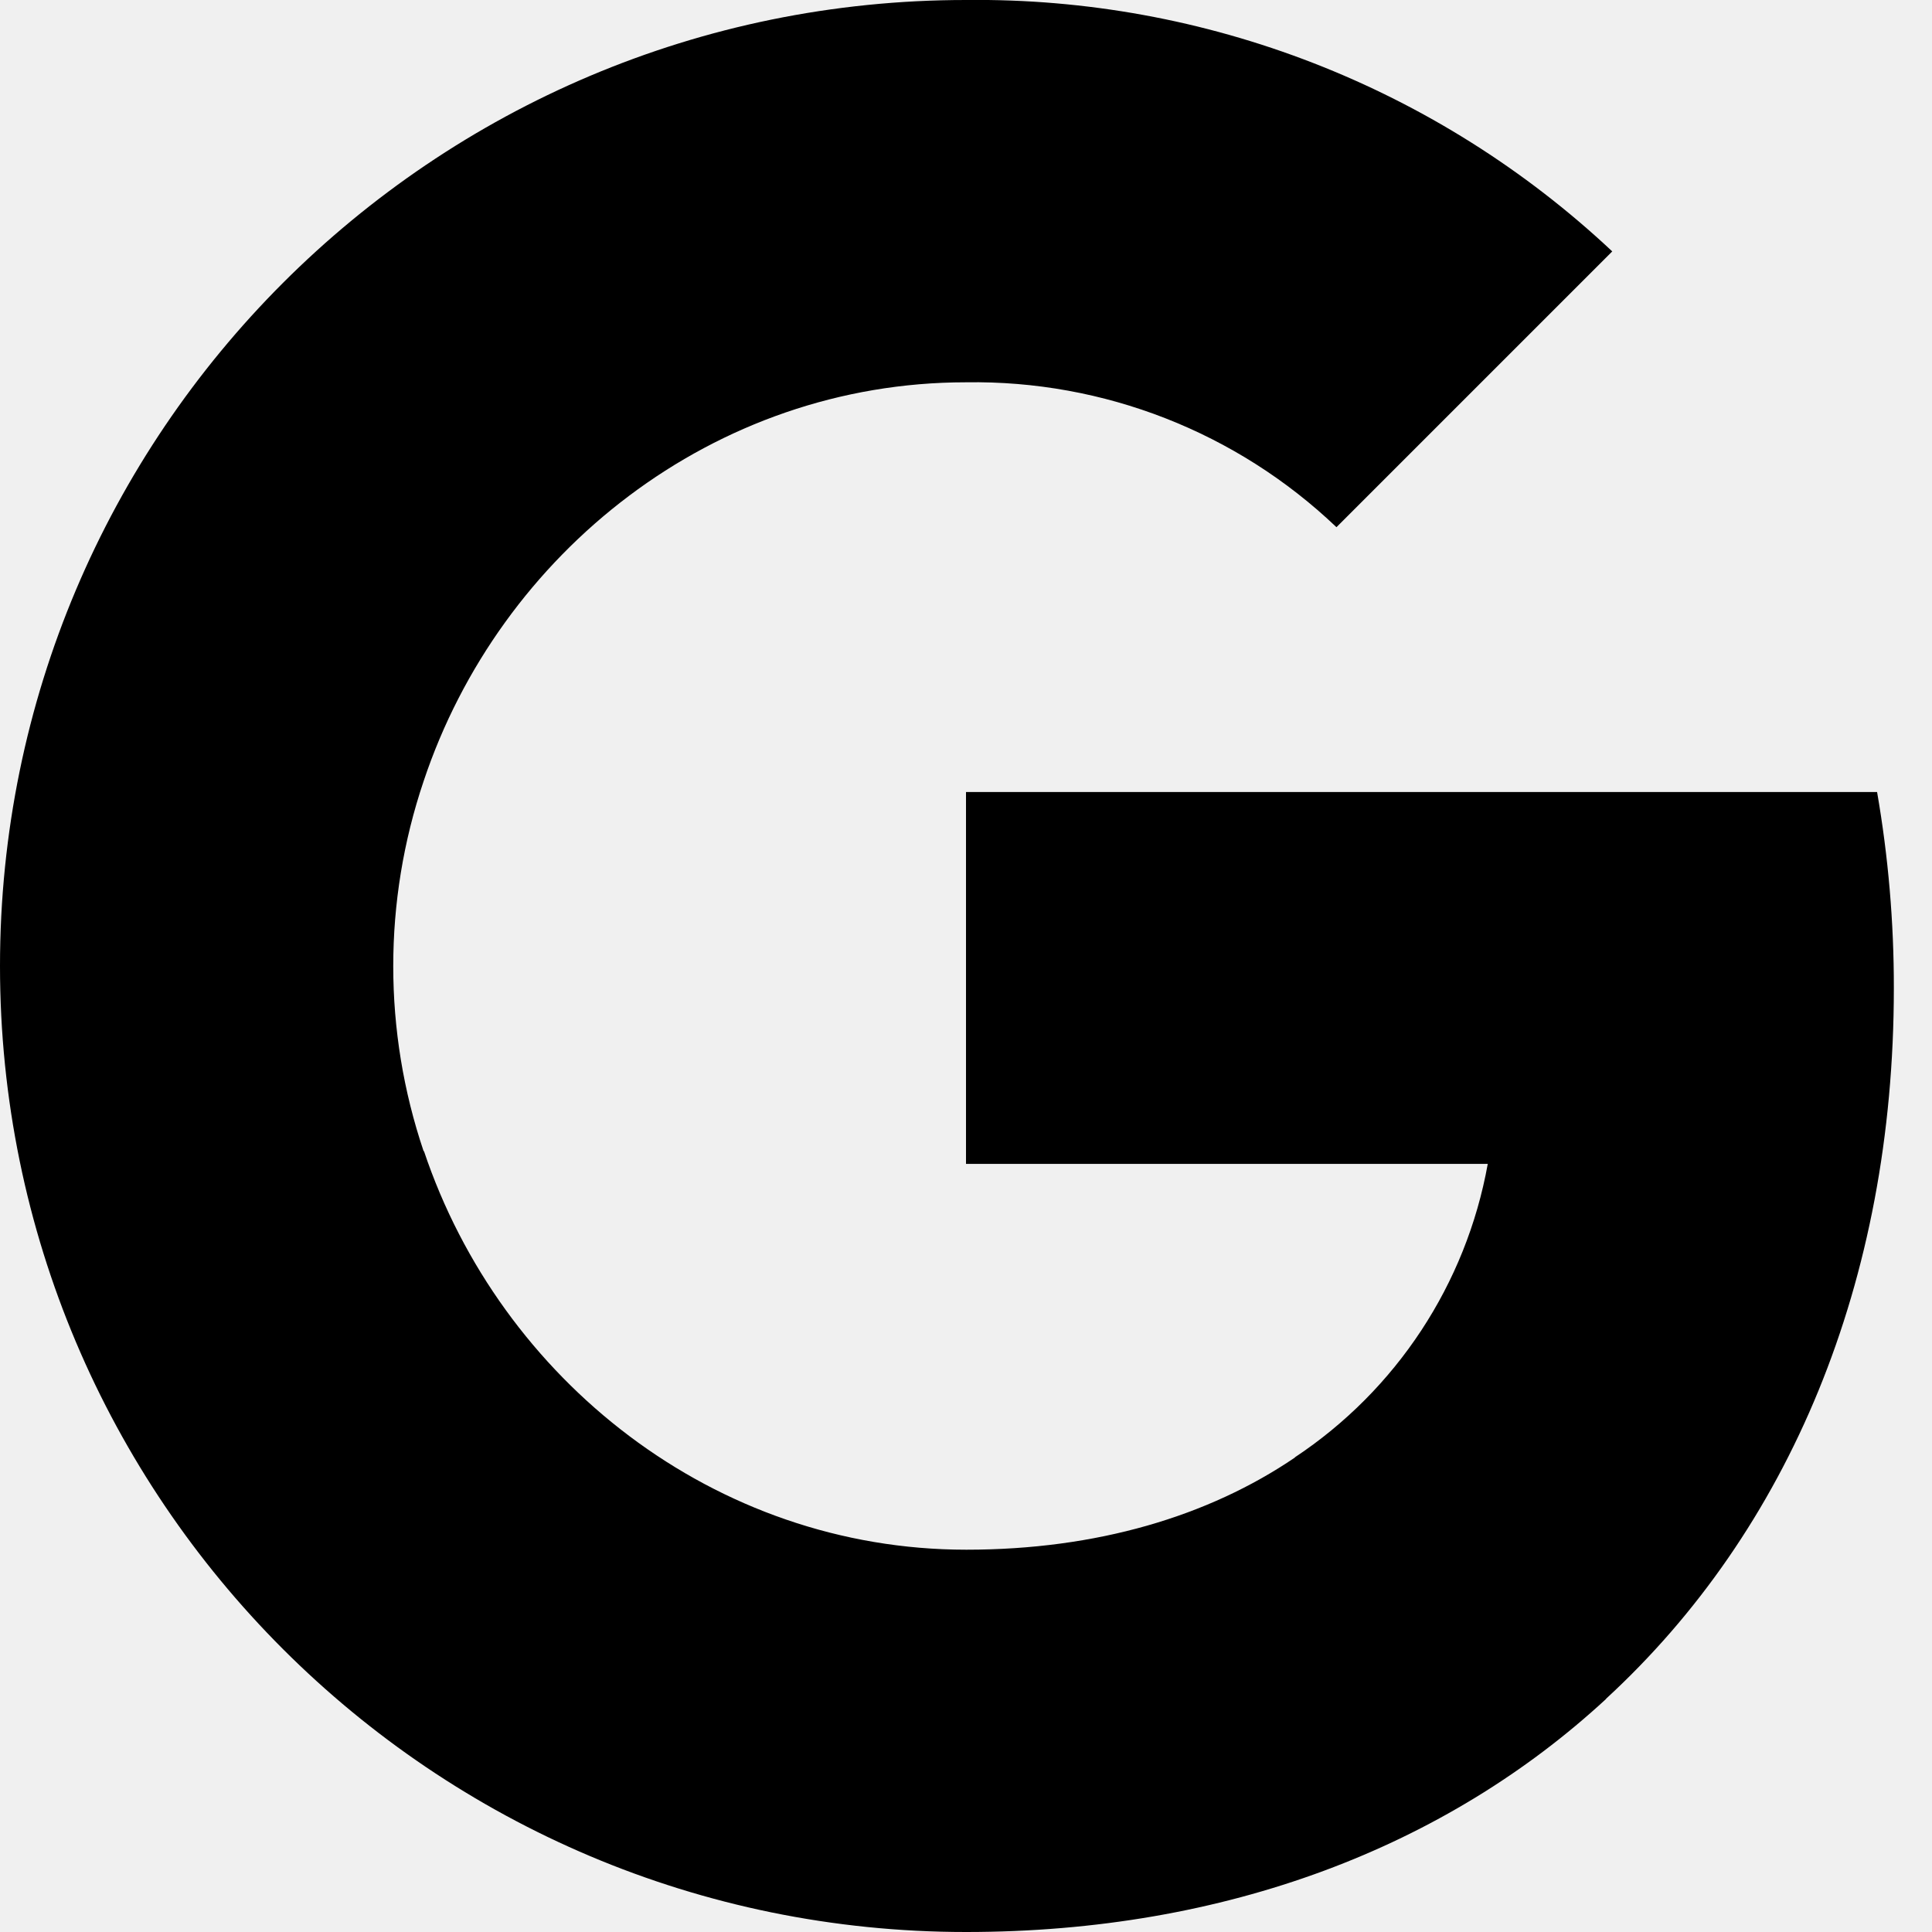
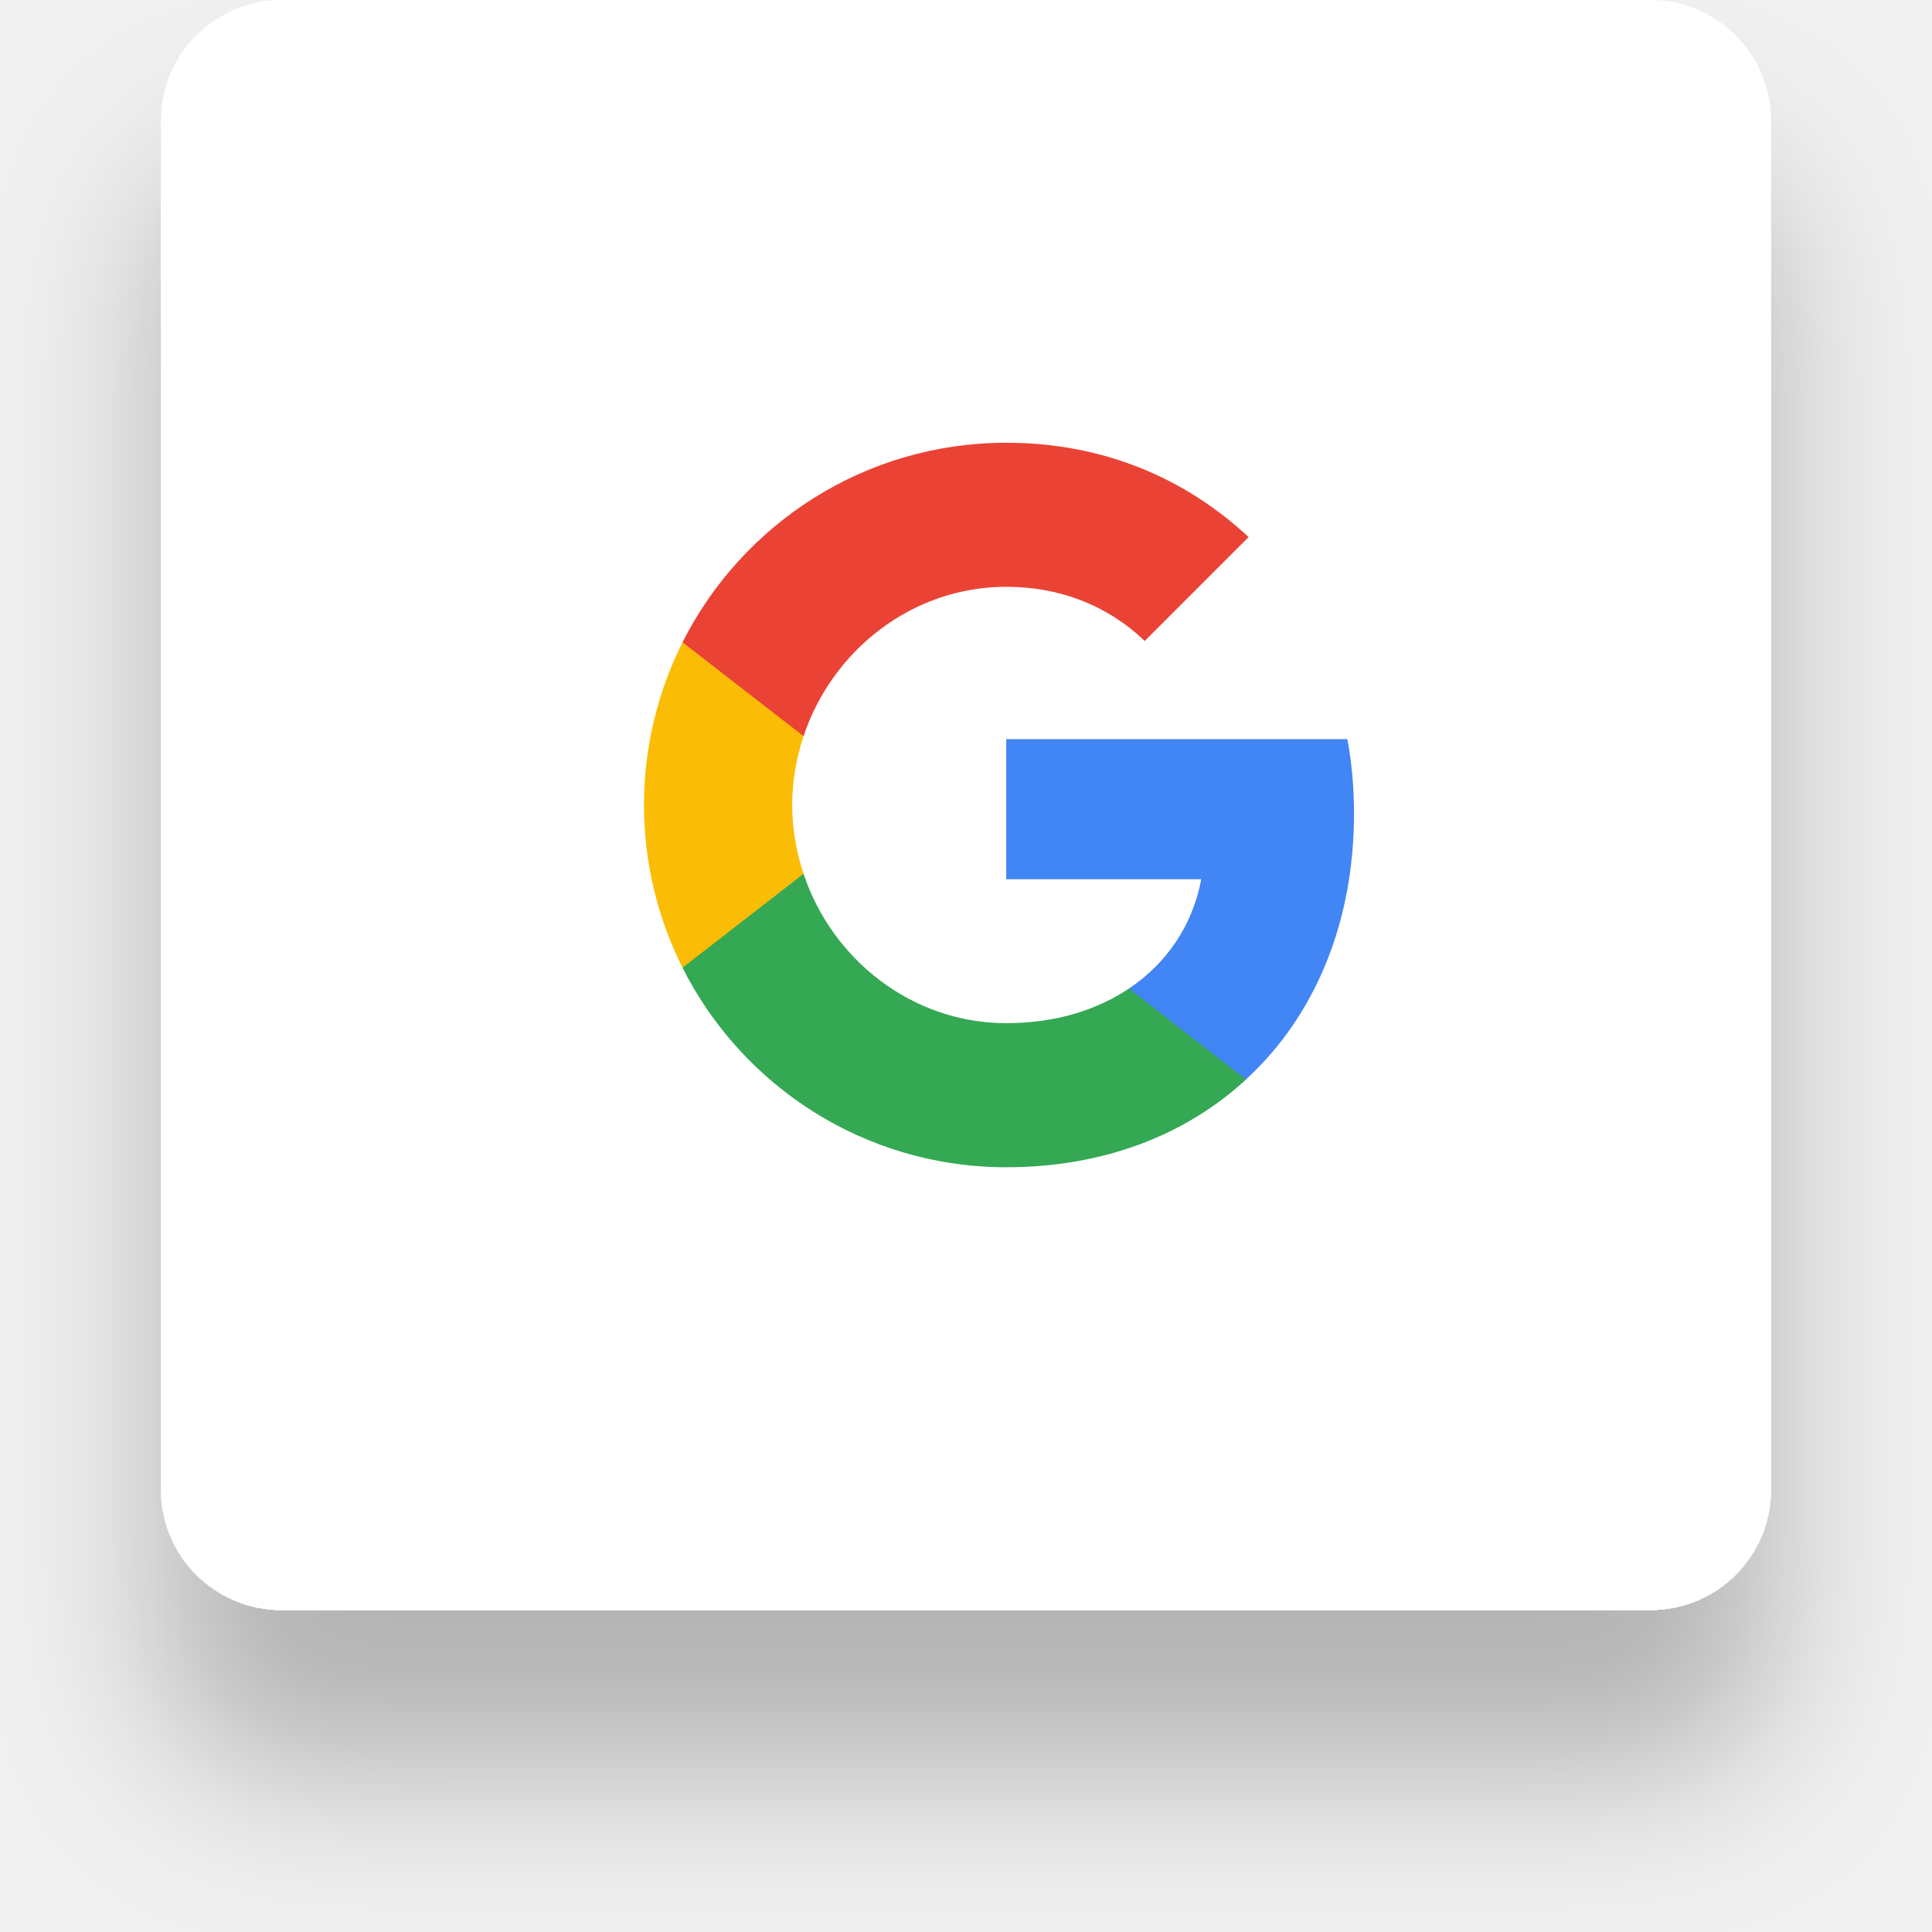
- <svg xmlns="http://www.w3.org/2000/svg" width="40" height="40" fill="currentColor" class="bi bi-google" viewBox="0 0 16 16">
-   <path d="M15.545 6.558a9.42 9.42 0 0 1 .139 1.626c0 2.434-.87 4.492-2.384 5.885h.002C11.978 15.292 10.158 16 8 16A8 8 0 1 1 8 0a7.689 7.689 0 0 1 5.352 2.082l-2.284 2.284A4.347 4.347 0 0 0 8 3.166c-2.087 0-3.86 1.408-4.492 3.304a4.792 4.792 0 0 0 0 3.063h.003c.635 1.893 2.405 3.301 4.492 3.301 1.078 0 2.004-.276 2.722-.764h-.003a3.702 3.702 0 0 0 1.599-2.431H8v-3.08h7.545z" />
+ <svg xmlns="http://www.w3.org/2000/svg" width="48" height="48" viewBox="0 0 48 48" fill="none">
+   <g filter="url(#filter0_d_1023_4146)">
+     <g clip-path="url(#clip0_1023_4146)">
+       <path d="M23.048 1.905H5.905V19.048H23.048V1.905Z" fill="#F25022" />
+       <path d="M23.048 20.952H5.905V38.095H23.048V20.952Z" fill="#00A4EF" />
+       <path d="M42.095 1.905H24.952V19.048H42.095V1.905Z" fill="#7FBA00" />
+       <path d="M42.095 20.952H24.952V38.095H42.095V20.952Z" fill="#FFB900" />
+       <rect x="2.14" y="-2.791" width="43.721" height="43.721" fill="white" />
+       <path fill-rule="evenodd" clip-rule="evenodd" d="M33.64 20.205C33.64 19.566 33.583 18.953 33.476 18.364H25V21.845H29.844C29.635 22.97 29.001 23.923 28.048 24.561V26.82H30.956C32.658 25.253 33.64 22.945 33.64 20.205Z" fill="#4285F4" />
+       <path fill-rule="evenodd" clip-rule="evenodd" d="M25 29C27.43 29 29.467 28.194 30.956 26.82L28.048 24.561C27.242 25.101 26.211 25.42 25 25.42C22.656 25.42 20.672 23.837 19.964 21.71H16.957V24.042C18.438 26.983 21.482 29 25 29Z" fill="#34A853" />
+       <path fill-rule="evenodd" clip-rule="evenodd" d="M19.964 21.71C19.784 21.17 19.682 20.593 19.682 20C19.682 19.407 19.784 18.83 19.964 18.29V15.958H16.957C16.348 17.173 16 18.548 16 20C16 21.452 16.348 22.827 16.957 24.042L19.964 21.71Z" fill="#FBBC05" />
+       <path fill-rule="evenodd" clip-rule="evenodd" d="M25 14.579C26.321 14.579 27.508 15.034 28.441 15.925L31.022 13.344C29.463 11.892 27.426 11 25 11C21.482 11 18.438 13.017 16.957 15.958L19.964 18.29C20.672 16.163 22.656 14.579 25 14.579Z" fill="#EA4335" />
+     </g>
+   </g>
+   <defs>
+     <filter id="filter0_d_1023_4146" x="0" y="0" width="48" height="48" filterUnits="userSpaceOnUse" color-interpolation-filters="sRGB">
+       <feFlood flood-opacity="0" result="BackgroundImageFix" />
+       <feColorMatrix in="SourceAlpha" type="matrix" values="0 0 0 0 0 0 0 0 0 0 0 0 0 0 0 0 0 0 127 0" result="hardAlpha" />
+       <feOffset dy="4" />
+       <feGaussianBlur stdDeviation="2" />
+       <feComposite in2="hardAlpha" operator="out" />
+       <feColorMatrix type="matrix" values="0 0 0 0 0 0 0 0 0 0 0 0 0 0 0 0 0 0 0.25 0" />
+       <feBlend mode="normal" in2="BackgroundImageFix" result="effect1_dropShadow_1023_4146" />
+       <feBlend mode="normal" in="SourceGraphic" in2="effect1_dropShadow_1023_4146" result="shape" />
+     </filter>
+     <clipPath id="clip0_1023_4146">
+       <rect x="4" width="40" height="40" rx="3" fill="white" />
+     </clipPath>
+   </defs>
</svg>
